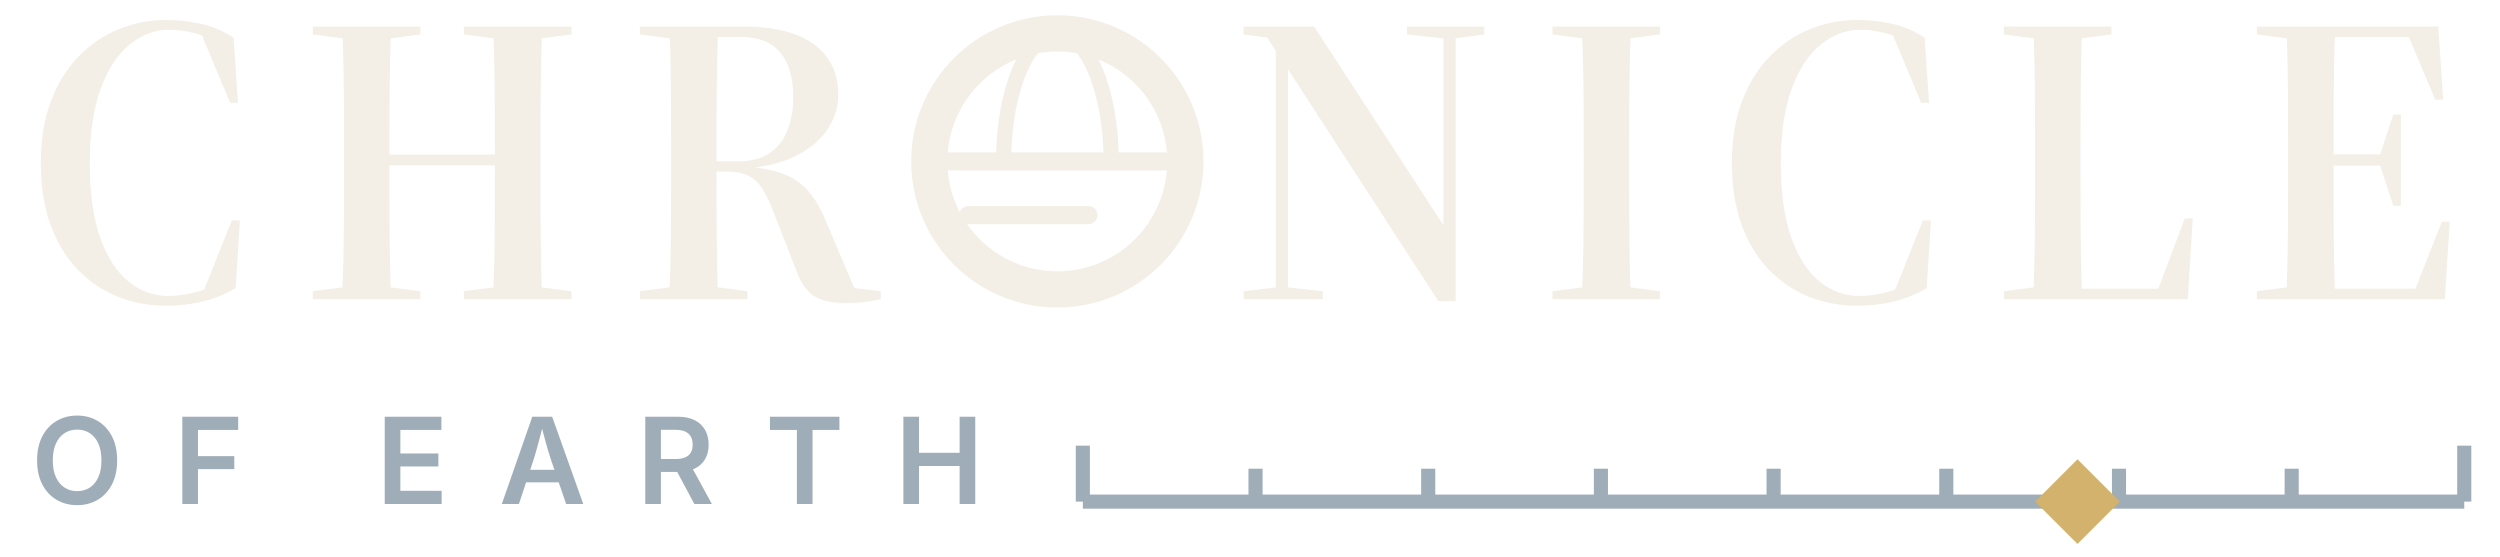
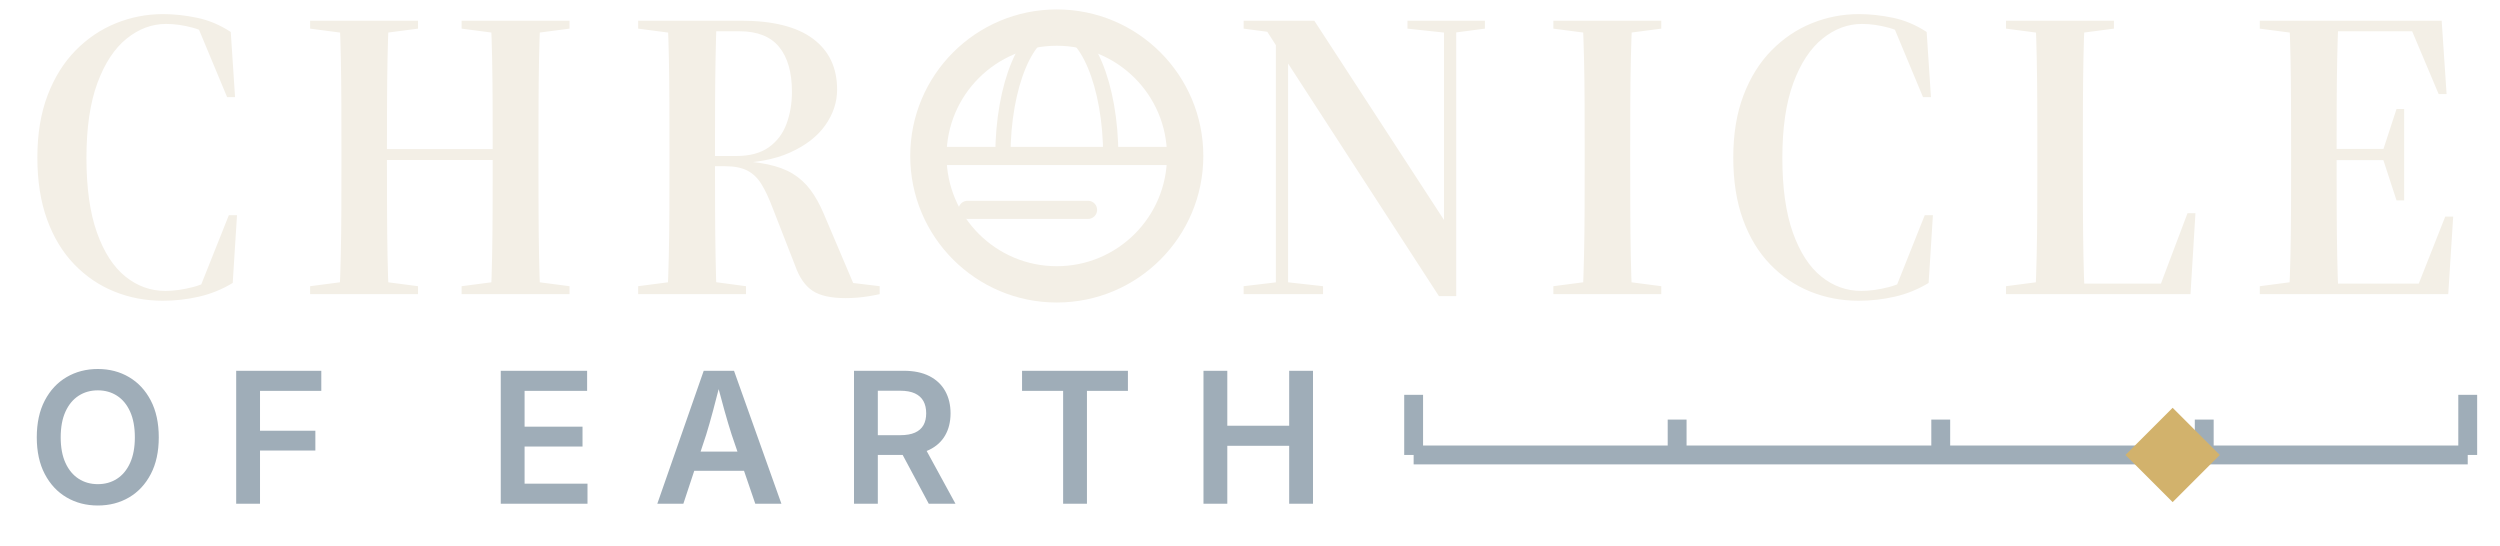
- <svg xmlns="http://www.w3.org/2000/svg" viewBox="0 0 210.58 47.37" width="211" height="47" role="img">
-   <path fill="#f3efe6" d="M13.076 26.01Q10.886 26.01 8.961 25.231Q7.035 24.451 5.557 22.919Q4.079 21.387 3.256 19.119Q2.432 16.851 2.432 13.86Q2.432 10.862 3.298 8.59Q4.163 6.318 5.666 4.786Q7.169 3.254 9.087 2.475Q11.005 1.696 13.097 1.696Q14.478 1.696 15.975 2.007Q17.473 2.319 18.836 3.213L19.2 8.737H18.526L16.036 2.764L17.915 3.292L18.055 4.117Q16.826 3.181 15.633 2.855Q14.44 2.53 13.35 2.53Q11.548 2.53 10.001 3.778Q8.453 5.026 7.524 7.545Q6.595 10.064 6.595 13.902Q6.595 17.726 7.486 20.227Q8.377 22.729 9.893 23.952Q11.409 25.176 13.288 25.176Q14.372 25.176 15.648 24.846Q16.923 24.517 18.139 23.568L18.082 24.413L16.216 24.92L18.672 18.756H19.366L19.002 24.5Q17.668 25.31 16.152 25.66Q14.637 26.01 13.076 26.01Z M25.567 25.45V24.776L29.207 24.3H31.08L34.72 24.776V25.45ZM28.055 25.45Q28.125 24.064 28.167 22.206Q28.209 20.348 28.216 18.339Q28.223 16.33 28.223 14.504V12.978Q28.223 11.175 28.216 9.221Q28.209 7.268 28.174 5.455Q28.139 3.641 28.069 2.256H32.239Q32.169 3.641 32.134 5.461Q32.099 7.281 32.092 9.226Q32.085 11.172 32.085 12.978V14.504Q32.085 16.33 32.092 18.339Q32.099 20.348 32.134 22.206Q32.169 24.064 32.239 25.45ZM30.117 14.07V13.145H43.063V14.07ZM38.418 25.45V24.776L42.058 24.3H43.932L47.572 24.776V25.45ZM40.9 25.45Q40.97 24.064 41.005 22.206Q41.04 20.348 41.047 18.339Q41.054 16.33 41.054 14.504V12.978Q41.054 11.175 41.047 9.221Q41.04 7.268 41.005 5.455Q40.97 3.641 40.9 2.256H45.091Q45.021 3.641 44.986 5.461Q44.951 7.281 44.944 9.226Q44.936 11.172 44.936 12.978V14.504Q44.936 16.33 44.944 18.339Q44.951 20.348 44.986 22.206Q45.021 24.064 45.091 25.45ZM25.567 2.929V2.256H34.72V2.929L31.08 3.406H29.207ZM38.418 2.929V2.256H47.572V2.929L43.932 3.406H42.058Z M53.392 25.45V24.776L57.032 24.3H58.983L62.54 24.776V25.45ZM55.88 25.45Q55.95 24.064 55.992 22.206Q56.034 20.348 56.041 18.339Q56.048 16.33 56.048 14.504V12.978Q56.048 11.172 56.041 9.223Q56.034 7.274 55.999 5.458Q55.964 3.641 55.894 2.256H60.043Q59.994 3.641 59.959 5.458Q59.924 7.274 59.917 9.223Q59.91 11.172 59.91 12.978V14.504Q59.91 16.33 59.917 18.339Q59.924 20.348 59.959 22.206Q59.994 24.064 60.043 25.45ZM70.974 25.787Q69.122 25.787 68.178 25.159Q67.233 24.53 66.701 23.015L64.798 18.138Q64.331 16.901 63.849 16.119Q63.367 15.338 62.651 14.969Q61.934 14.6 60.767 14.6H57.766V13.732H61.727Q63.441 13.732 64.482 12.987Q65.523 12.242 65.98 10.993Q66.437 9.745 66.437 8.29Q66.437 5.804 65.346 4.478Q64.255 3.152 61.984 3.152H57.738V2.256H62.123Q66.158 2.256 68.213 3.781Q70.268 5.307 70.268 8.099Q70.268 9.694 69.269 11.118Q68.269 12.543 66.265 13.442Q64.261 14.341 61.237 14.355V14.11Q63.071 14.167 64.357 14.437Q65.642 14.707 66.508 15.236Q67.374 15.765 68 16.597Q68.626 17.43 69.136 18.634L71.812 24.933L70.276 24.341L73.88 24.776V25.45Q73.437 25.548 72.963 25.625Q72.489 25.703 71.994 25.745Q71.5 25.787 70.974 25.787ZM53.392 2.929V2.256H58.905V3.406H57.032Z M104.75 25.45V24.776L107.686 24.426H108.347L111.485 24.776V25.45ZM107.484 25.45V2.796H108.521V13.853V25.45ZM118.646 2.929V2.256H125.215V2.929L122.559 3.279H121.898ZM121.315 25.616 108.492 5.843H108.457L106.756 3.195L104.75 2.929V2.256H110.745L122.205 19.865H121.745V13.853V2.256H122.782V25.616Z M131.022 25.45V24.776L134.662 24.3H136.535L140.175 24.776V25.45ZM133.51 25.45Q133.58 24.064 133.622 22.206Q133.664 20.348 133.671 18.339Q133.678 16.33 133.678 14.504V12.978Q133.678 11.175 133.671 9.221Q133.664 7.268 133.622 5.455Q133.58 3.641 133.51 2.256H137.708Q137.638 3.641 137.596 5.461Q137.554 7.281 137.547 9.226Q137.54 11.172 137.54 12.978V14.504Q137.54 16.33 137.547 18.339Q137.554 20.348 137.589 22.206Q137.624 24.064 137.694 25.45ZM131.022 2.929V2.256H140.175V2.929L136.535 3.406H134.662Z M156.926 26.01Q154.736 26.01 152.811 25.231Q150.885 24.451 149.407 22.919Q147.929 21.387 147.106 19.119Q146.282 16.851 146.282 13.86Q146.282 10.862 147.148 8.59Q148.013 6.318 149.516 4.786Q151.019 3.254 152.937 2.475Q154.855 1.696 156.947 1.696Q158.328 1.696 159.825 2.007Q161.323 2.319 162.686 3.213L163.05 8.737H162.376L159.886 2.764L161.765 3.292L161.905 4.117Q160.676 3.181 159.483 2.855Q158.29 2.53 157.2 2.53Q155.398 2.53 153.851 3.778Q152.303 5.026 151.374 7.545Q150.445 10.064 150.445 13.902Q150.445 17.726 151.336 20.227Q152.227 22.729 153.743 23.952Q155.259 25.176 157.138 25.176Q158.222 25.176 159.498 24.846Q160.773 24.517 161.989 23.568L161.932 24.413L160.066 24.92L162.522 18.756H163.216L162.852 24.5Q161.518 25.31 160.002 25.66Q158.487 26.01 156.926 26.01Z M169.417 25.45V24.776L173.057 24.3H174.889V25.45ZM171.905 25.45Q171.975 24.069 172.017 22.208Q172.059 20.348 172.066 18.339Q172.073 16.33 172.073 14.504V12.978Q172.073 11.167 172.066 9.221Q172.059 7.274 172.024 5.458Q171.989 3.641 171.919 2.256H176.089Q176.019 3.646 175.984 5.46Q175.949 7.274 175.942 9.223Q175.935 11.172 175.935 12.978V14.504Q175.935 16.33 175.942 18.34Q175.949 20.35 175.984 22.21Q176.019 24.07 176.089 25.45ZM174.051 25.45V24.553H183.652L182.378 25.03L184.811 18.586H185.485L185.065 25.45ZM169.417 2.929V2.256H178.57V2.929L174.93 3.406H173.057Z M190.942 25.45V24.776L194.582 24.3H196.414V25.45ZM193.43 25.45Q193.5 24.064 193.542 22.206Q193.584 20.348 193.591 18.339Q193.598 16.33 193.598 14.504V12.978Q193.598 11.175 193.591 9.221Q193.584 7.268 193.549 5.455Q193.514 3.641 193.444 2.256H197.614Q197.544 3.641 197.509 5.461Q197.474 7.281 197.467 9.226Q197.46 11.172 197.46 12.978V14.504Q197.46 16.33 197.467 18.339Q197.474 20.348 197.509 22.206Q197.544 24.064 197.614 25.45ZM195.576 25.45V24.553H205.513L204.24 25.03L206.673 18.87H207.347L206.927 25.45ZM195.576 14.085V13.131H201.876V14.085ZM202.541 17.5 201.378 13.938V13.302L202.541 9.744H203.187V17.5ZM190.942 2.929V2.256H196.414V3.406H194.582ZM206.113 8.478 203.666 2.676 204.953 3.152H195.214V2.256H206.37L206.787 8.478Z" />
-   <circle cx="88.90" cy="13.73" r="10.89" fill="none" stroke="#f3efe6" stroke-width="3.08" />
-   <path d="M84.33 13.73A4.57 10.89 0 0 1 93.48 13.73" fill="none" stroke="#f3efe6" stroke-width="1.29" />
-   <path d="M78.01 13.73H99.79" stroke="#f3efe6" stroke-width="1.54" />
-   <path d="M81.33 18.30H91.55" stroke="#f3efe6" stroke-width="1.54" stroke-linecap="round" />
-   <path fill="#9fadb8" d="M5.523 42.971Q4.55 42.971 3.778 42.518Q3.007 42.065 2.561 41.213Q2.114 40.361 2.114 39.165Q2.114 37.964 2.561 37.11Q3.007 36.257 3.778 35.804Q4.55 35.35 5.523 35.35Q6.495 35.35 7.264 35.804Q8.033 36.257 8.479 37.11Q8.924 37.964 8.924 39.165Q8.924 40.362 8.479 41.215Q8.033 42.067 7.264 42.519Q6.495 42.971 5.523 42.971ZM5.523 41.778Q6.128 41.778 6.593 41.478Q7.059 41.178 7.324 40.594Q7.589 40.01 7.589 39.165Q7.589 38.313 7.324 37.728Q7.059 37.143 6.593 36.843Q6.128 36.543 5.523 36.543Q4.916 36.543 4.449 36.844Q3.982 37.146 3.716 37.731Q3.45 38.316 3.45 39.165Q3.45 40.01 3.716 40.592Q3.982 41.175 4.449 41.476Q4.916 41.778 5.523 41.778Z M14.469 42.871V35.45H19.22V36.57H15.799V38.798H18.889V39.904H15.799V42.871Z M31.686 42.871V35.45H36.506V36.57H33.016V38.571H36.249V39.677H33.016V41.751H36.527V42.871Z M41.648 42.871 44.238 35.45H45.929L48.574 42.871H47.116L45.798 39.017Q45.605 38.418 45.395 37.665Q45.184 36.911 44.93 35.947H45.21Q44.962 36.918 44.759 37.678Q44.556 38.437 44.376 39.017L43.102 42.871ZM43.157 41.032V39.962H47.065V41.032Z M53.85 42.871V35.45H56.627Q57.479 35.45 58.061 35.748Q58.643 36.046 58.941 36.581Q59.24 37.116 59.24 37.823Q59.24 38.534 58.939 39.057Q58.638 39.579 58.051 39.863Q57.465 40.146 56.605 40.146H54.626V39.045H56.429Q56.935 39.045 57.254 38.902Q57.573 38.76 57.727 38.488Q57.881 38.216 57.881 37.823Q57.881 37.425 57.727 37.145Q57.573 36.864 57.252 36.714Q56.931 36.563 56.423 36.563H55.18V42.871ZM58.024 42.871 56.224 39.506H57.677L59.514 42.871Z M64.455 36.57V35.45H70.364V36.57H68.078V42.871H66.748V36.57Z M75.806 42.871V35.45H77.136V38.518H80.589V35.45H81.919V42.871H80.589V39.638H77.136V42.871Z" />
-   <path d="M91.07 42.67H208.58" stroke="#9fadb8" stroke-width="1.2" />
-   <path d="M91.07 37.91V42.67M105.76 39.87V42.67M120.45 39.87V42.67M135.14 39.87V42.67M149.83 39.87V42.67M164.52 39.87V42.67M179.21 39.87V42.67M193.90 39.87V42.67M208.58 37.91V42.67" stroke="#9fadb8" stroke-width="1.2" />
-   <path d="M175.68 39.07L179.28 42.67L175.68 46.27L172.08 42.67Z" fill="#d2b26c" />
+ <svg xmlns="http://www.w3.org/2000/svg" viewBox="0 0 210.58 46.23" width="211" height="46" role="img">
+   <path fill="#f3efe6" d="M13.076 25.51Q10.886 25.51 8.961 24.731Q7.035 23.951 5.557 22.419Q4.079 20.887 3.256 18.619Q2.432 16.351 2.432 13.36Q2.432 10.362 3.298 8.09Q4.163 5.818 5.666 4.286Q7.169 2.754 9.087 1.975Q11.005 1.196 13.097 1.196Q14.478 1.196 15.975 1.507Q17.473 1.819 18.836 2.713L19.2 8.237H18.526L16.036 2.264L17.915 2.792L18.055 3.617Q16.826 2.681 15.633 2.355Q14.44 2.03 13.35 2.03Q11.548 2.03 10.001 3.278Q8.453 4.526 7.524 7.045Q6.595 9.564 6.595 13.402Q6.595 17.226 7.486 19.727Q8.377 22.229 9.893 23.452Q11.409 24.676 13.288 24.676Q14.372 24.676 15.648 24.346Q16.923 24.017 18.139 23.068L18.082 23.913L16.216 24.42L18.672 18.256H19.366L19.002 24Q17.668 24.81 16.152 25.16Q14.637 25.51 13.076 25.51Z M25.567 24.95V24.276L29.207 23.8H31.08L34.72 24.276V24.95ZM28.055 24.95Q28.125 23.564 28.167 21.706Q28.209 19.848 28.216 17.839Q28.223 15.83 28.223 14.004V12.478Q28.223 10.675 28.216 8.721Q28.209 6.768 28.174 4.955Q28.139 3.141 28.069 1.756H32.239Q32.169 3.141 32.134 4.961Q32.099 6.781 32.092 8.726Q32.085 10.672 32.085 12.478V14.004Q32.085 15.83 32.092 17.839Q32.099 19.848 32.134 21.706Q32.169 23.564 32.239 24.95ZM30.117 13.57V12.645H43.063V13.57ZM38.418 24.95V24.276L42.058 23.8H43.932L47.572 24.276V24.95ZM40.9 24.95Q40.97 23.564 41.005 21.706Q41.04 19.848 41.047 17.839Q41.054 15.83 41.054 14.004V12.478Q41.054 10.675 41.047 8.721Q41.04 6.768 41.005 4.955Q40.97 3.141 40.9 1.756H45.091Q45.021 3.141 44.986 4.961Q44.951 6.781 44.944 8.726Q44.936 10.672 44.936 12.478V14.004Q44.936 15.83 44.944 17.839Q44.951 19.848 44.986 21.706Q45.021 23.564 45.091 24.95ZM25.567 2.429V1.756H34.72V2.429L31.08 2.906H29.207ZM38.418 2.429V1.756H47.572V2.429L43.932 2.906H42.058Z M53.392 24.95V24.276L57.032 23.8H58.983L62.54 24.276V24.95ZM55.88 24.95Q55.95 23.564 55.992 21.706Q56.034 19.848 56.041 17.839Q56.048 15.83 56.048 14.004V12.478Q56.048 10.672 56.041 8.723Q56.034 6.774 55.999 4.958Q55.964 3.141 55.894 1.756H60.043Q59.994 3.141 59.959 4.958Q59.924 6.774 59.917 8.723Q59.91 10.672 59.91 12.478V14.004Q59.91 15.83 59.917 17.839Q59.924 19.848 59.959 21.706Q59.994 23.564 60.043 24.95ZM70.974 25.287Q69.122 25.287 68.178 24.659Q67.233 24.03 66.701 22.515L64.798 17.638Q64.331 16.401 63.849 15.619Q63.367 14.838 62.651 14.469Q61.934 14.1 60.767 14.1H57.766V13.232H61.727Q63.441 13.232 64.482 12.487Q65.523 11.742 65.98 10.493Q66.437 9.245 66.437 7.79Q66.437 5.304 65.346 3.978Q64.255 2.652 61.984 2.652H57.738V1.756H62.123Q66.158 1.756 68.213 3.281Q70.268 4.807 70.268 7.599Q70.268 9.194 69.269 10.618Q68.269 12.043 66.265 12.942Q64.261 13.841 61.237 13.855V13.61Q63.071 13.667 64.357 13.937Q65.642 14.207 66.508 14.736Q67.374 15.265 68 16.097Q68.626 16.93 69.136 18.134L71.812 24.433L70.276 23.841L73.88 24.276V24.95Q73.437 25.048 72.963 25.125Q72.489 25.203 71.994 25.245Q71.5 25.287 70.974 25.287ZM53.392 2.429V1.756H58.905V2.906H57.032Z M104.75 24.95V24.276L107.686 23.926H108.347L111.485 24.276V24.95ZM107.484 24.95V2.296H108.521V13.353V24.95ZM118.646 2.429V1.756H125.215V2.429L122.559 2.779H121.898ZM121.315 25.116 108.492 5.343H108.457L106.756 2.695L104.75 2.429V1.756H110.745L122.205 19.365H121.745V13.353V1.756H122.782V25.116Z M131.022 24.95V24.276L134.662 23.8H136.535L140.175 24.276V24.95ZM133.51 24.95Q133.58 23.564 133.622 21.706Q133.664 19.848 133.671 17.839Q133.678 15.83 133.678 14.004V12.478Q133.678 10.675 133.671 8.721Q133.664 6.768 133.622 4.955Q133.58 3.141 133.51 1.756H137.708Q137.638 3.141 137.596 4.961Q137.554 6.781 137.547 8.726Q137.54 10.672 137.54 12.478V14.004Q137.54 15.83 137.547 17.839Q137.554 19.848 137.589 21.706Q137.624 23.564 137.694 24.95ZM131.022 2.429V1.756H140.175V2.429L136.535 2.906H134.662Z M156.926 25.51Q154.736 25.51 152.811 24.731Q150.885 23.951 149.407 22.419Q147.929 20.887 147.106 18.619Q146.282 16.351 146.282 13.36Q146.282 10.362 147.148 8.09Q148.013 5.818 149.516 4.286Q151.019 2.754 152.937 1.975Q154.855 1.196 156.947 1.196Q158.328 1.196 159.825 1.507Q161.323 1.819 162.686 2.713L163.05 8.237H162.376L159.886 2.264L161.765 2.792L161.905 3.617Q160.676 2.681 159.483 2.355Q158.29 2.03 157.2 2.03Q155.398 2.03 153.851 3.278Q152.303 4.526 151.374 7.045Q150.445 9.564 150.445 13.402Q150.445 17.226 151.336 19.727Q152.227 22.229 153.743 23.452Q155.259 24.676 157.138 24.676Q158.222 24.676 159.498 24.346Q160.773 24.017 161.989 23.068L161.932 23.913L160.066 24.42L162.522 18.256H163.216L162.852 24Q161.518 24.81 160.002 25.16Q158.487 25.51 156.926 25.51Z M169.417 24.95V24.276L173.057 23.8H174.889V24.95ZM171.905 24.95Q171.975 23.569 172.017 21.708Q172.059 19.848 172.066 17.839Q172.073 15.83 172.073 14.004V12.478Q172.073 10.667 172.066 8.721Q172.059 6.774 172.024 4.958Q171.989 3.141 171.919 1.756H176.089Q176.019 3.146 175.984 4.96Q175.949 6.774 175.942 8.723Q175.935 10.672 175.935 12.478V14.004Q175.935 15.83 175.942 17.84Q175.949 19.85 175.984 21.71Q176.019 23.57 176.089 24.95ZM174.051 24.95V24.053H183.652L182.378 24.53L184.811 18.086H185.485L185.065 24.95ZM169.417 2.429V1.756H178.57V2.429L174.93 2.906H173.057Z M190.942 24.95V24.276L194.582 23.8H196.414V24.95ZM193.43 24.95Q193.5 23.564 193.542 21.706Q193.584 19.848 193.591 17.839Q193.598 15.83 193.598 14.004V12.478Q193.598 10.675 193.591 8.721Q193.584 6.768 193.549 4.955Q193.514 3.141 193.444 1.756H197.614Q197.544 3.141 197.509 4.961Q197.474 6.781 197.467 8.726Q197.46 10.672 197.46 12.478V14.004Q197.46 15.83 197.467 17.839Q197.474 19.848 197.509 21.706Q197.544 23.564 197.614 24.95ZM195.576 24.95V24.053H205.513L204.24 24.53L206.673 18.37H207.347L206.927 24.95ZM195.576 13.585V12.631H201.876V13.585ZM202.541 17 201.378 13.438V12.802L202.541 9.244H203.187V17ZM190.942 2.429V1.756H196.414V2.906H194.582ZM206.113 7.978 203.666 2.176 204.953 2.652H195.214V1.756H206.37L206.787 7.978Z" />
+   <circle cx="88.90" cy="13.23" r="10.89" fill="none" stroke="#f3efe6" stroke-width="3.08" />
+   <path d="M84.33 13.23A4.57 10.89 0 0 1 93.48 13.23" fill="none" stroke="#f3efe6" stroke-width="1.29" />
+   <path d="M78.01 13.23H99.79" stroke="#f3efe6" stroke-width="1.54" />
+   <path d="M81.33 17.80H91.55" stroke="#f3efe6" stroke-width="1.54" stroke-linecap="round" />
+   <path fill="#9fadb8" d="M7.561 42.878Q6.083 42.878 4.91 42.19Q3.738 41.503 3.06 40.207Q2.382 38.912 2.382 37.096Q2.382 35.27 3.06 33.973Q3.738 32.676 4.91 31.988Q6.083 31.299 7.561 31.299Q9.039 31.299 10.208 31.988Q11.376 32.676 12.053 33.973Q12.73 35.27 12.73 37.096Q12.73 38.915 12.053 40.21Q11.376 41.505 10.208 42.192Q9.039 42.878 7.561 42.878ZM7.561 41.067Q8.48 41.067 9.188 40.61Q9.895 40.154 10.298 39.266Q10.701 38.379 10.701 37.096Q10.701 35.801 10.298 34.912Q9.895 34.023 9.188 33.567Q8.48 33.11 7.561 33.11Q6.639 33.11 5.93 33.569Q5.22 34.028 4.815 34.917Q4.411 35.806 4.411 37.096Q4.411 38.379 4.815 39.264Q5.22 40.149 5.93 40.608Q6.639 41.067 7.561 41.067Z M19.296 42.727V31.45H26.516V33.152H21.317V36.538H26.012V38.218H21.317V42.727Z M41.738 42.727V31.45H49.063V33.152H43.759V36.193H48.673V37.873H43.759V41.025H49.095V42.727Z M55.017 42.727 58.953 31.45H61.523L65.542 42.727H63.326L61.324 36.87Q61.031 35.961 60.711 34.816Q60.391 33.671 60.004 32.205H60.429Q60.053 33.68 59.745 34.835Q59.436 35.99 59.163 36.87L57.227 42.727ZM57.31 39.933V38.306H63.249V39.933Z M71.7 42.727V31.45H75.919Q77.215 31.45 78.099 31.903Q78.983 32.356 79.436 33.169Q79.89 33.982 79.89 35.057Q79.89 36.137 79.432 36.931Q78.975 37.724 78.083 38.156Q77.192 38.587 75.886 38.587H72.878V36.913H75.619Q76.387 36.913 76.872 36.696Q77.357 36.48 77.591 36.066Q77.824 35.653 77.824 35.057Q77.824 34.451 77.591 34.025Q77.357 33.599 76.87 33.37Q76.382 33.142 75.609 33.142H73.721V42.727ZM78.042 42.727 75.307 37.613H77.515L80.307 42.727Z M85.955 33.152V31.45H94.935V33.152H91.46V42.727H89.439V33.152Z M101.344 42.727V31.45H103.365V36.112H108.613V31.45H110.634V42.727H108.613V37.813H103.365V42.727Z" />
+   <path d="M119.17 38.59H208.58" stroke="#9fadb8" stroke-width="1.6" />
+   <path d="M119.17 33.49V38.59M141.52 35.59V38.59M163.88 35.59V38.59M186.23 35.59V38.59M208.58 33.49V38.59" stroke="#9fadb8" stroke-width="1.6" />
+   <path d="M183.55 34.59L187.55 38.59L183.55 42.59L179.55 38.59Z" fill="#d2b26c" />
</svg>
